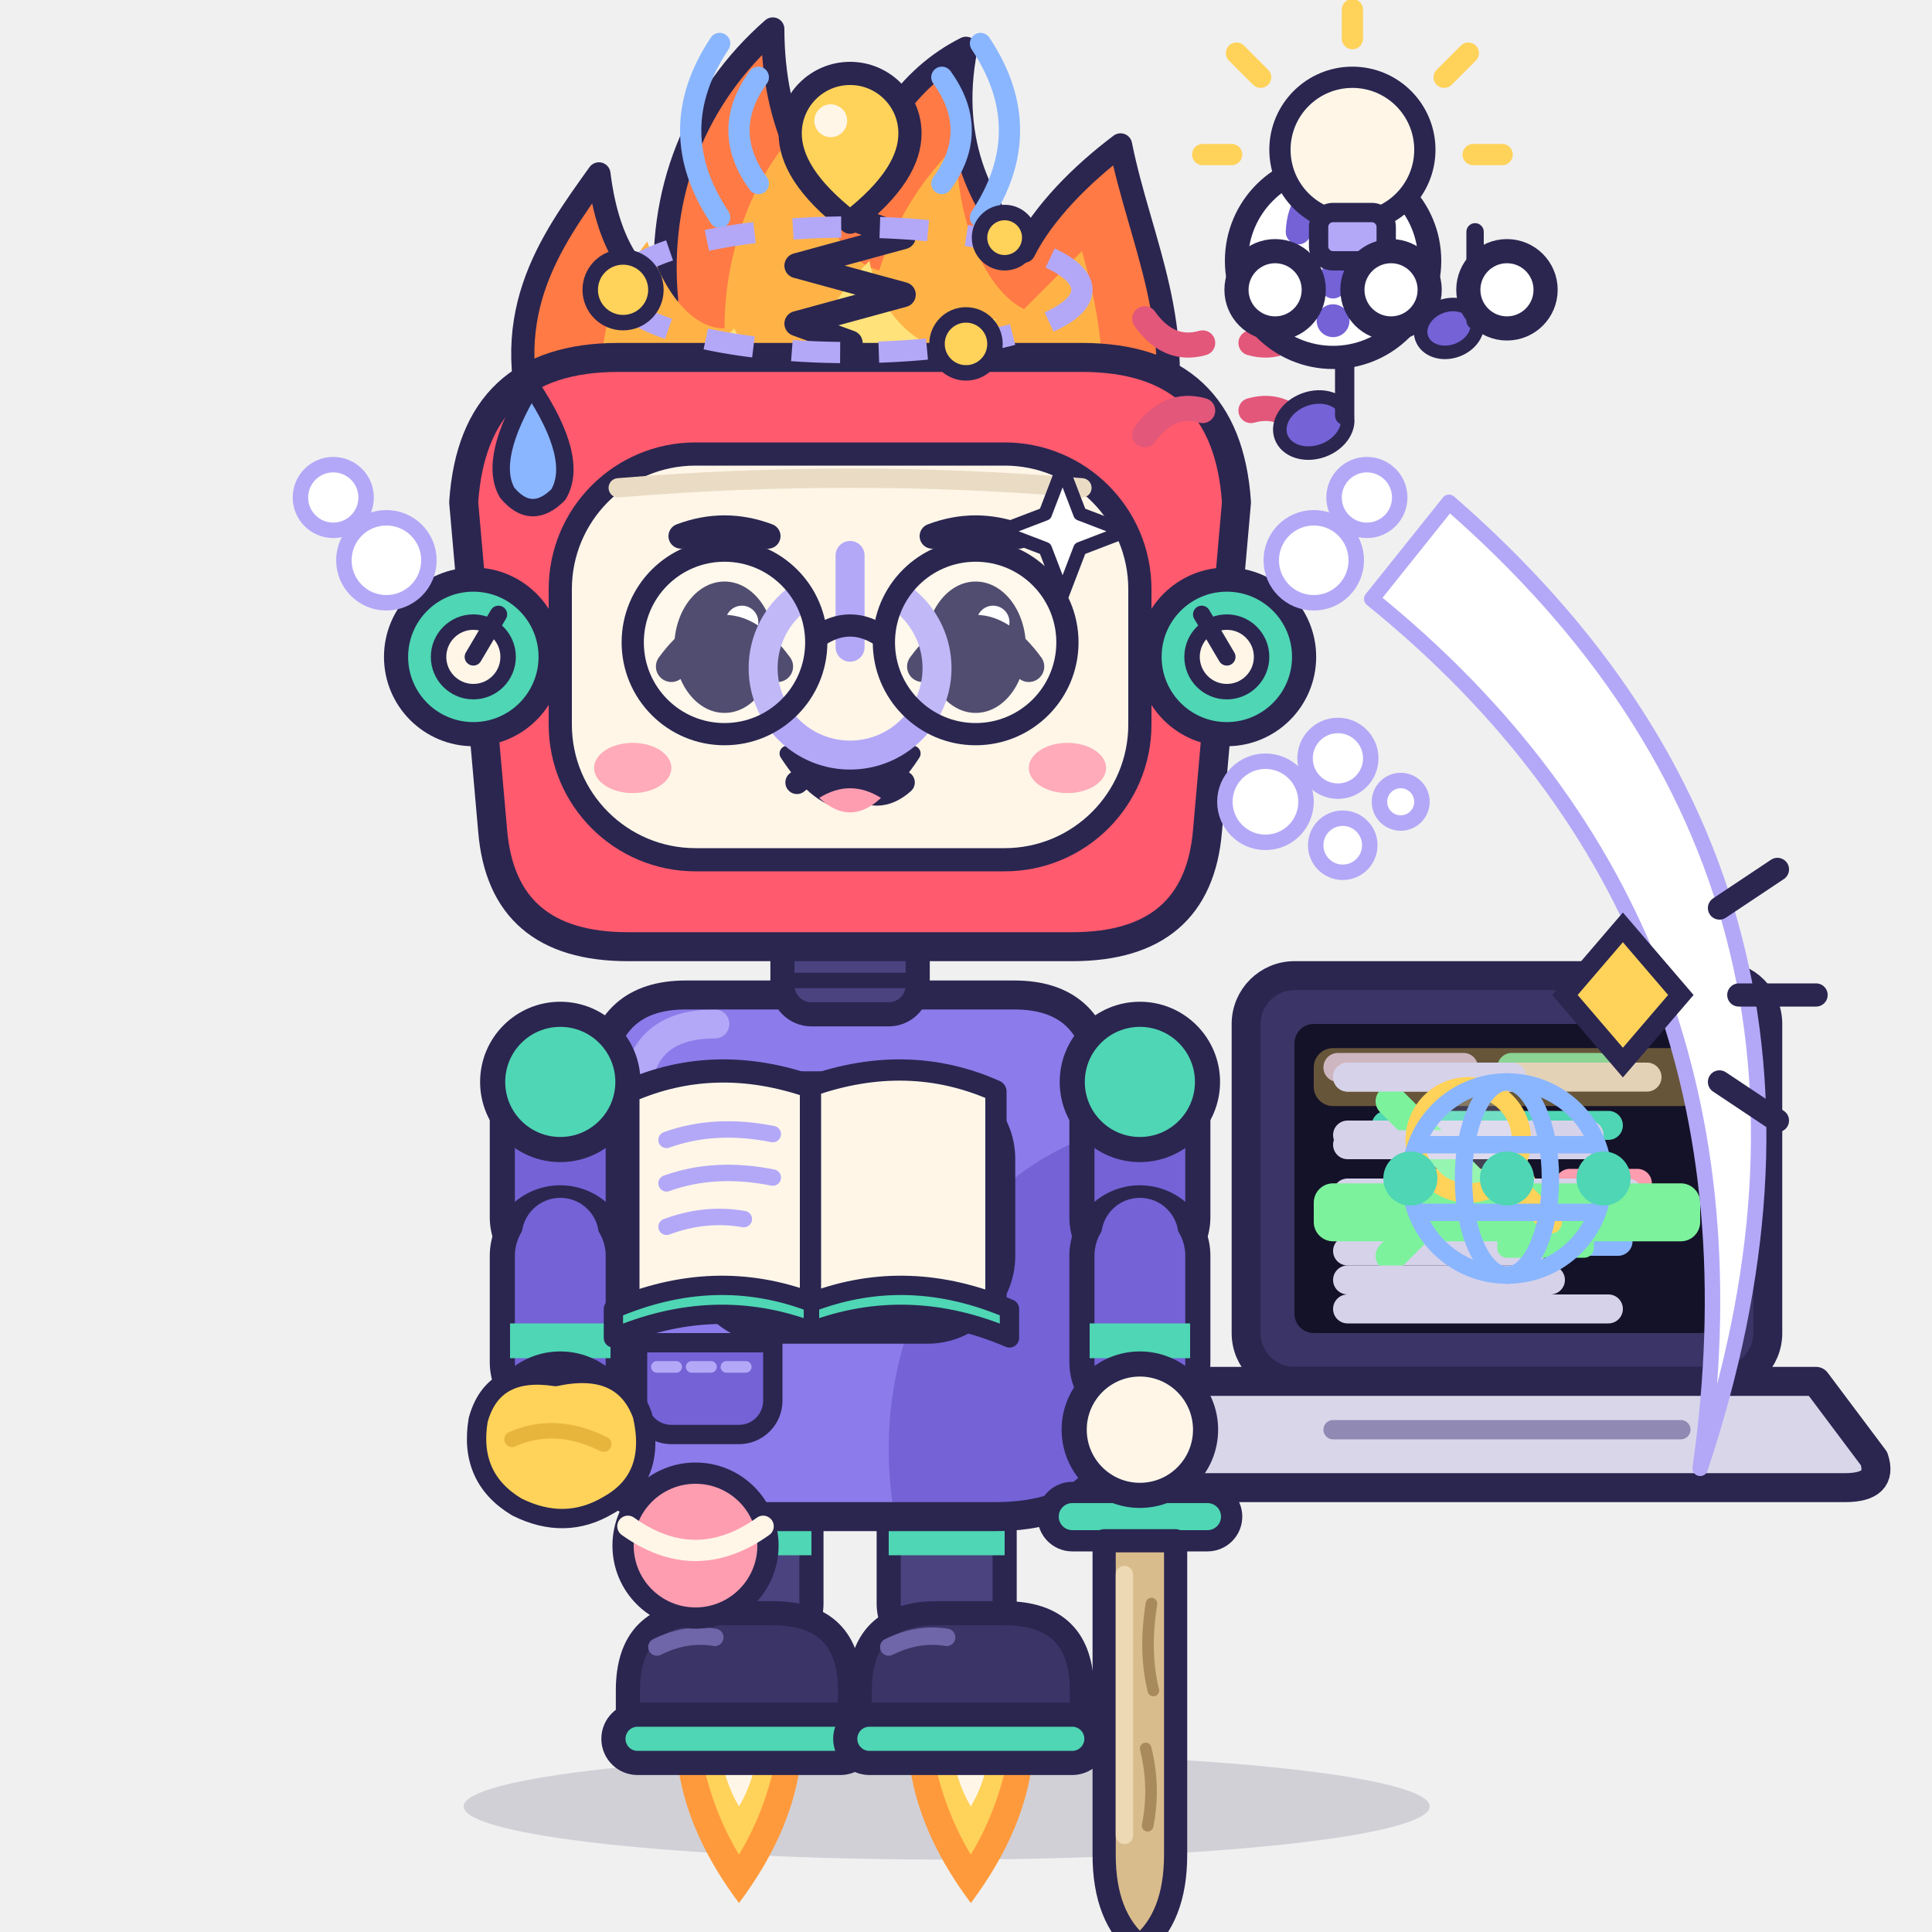
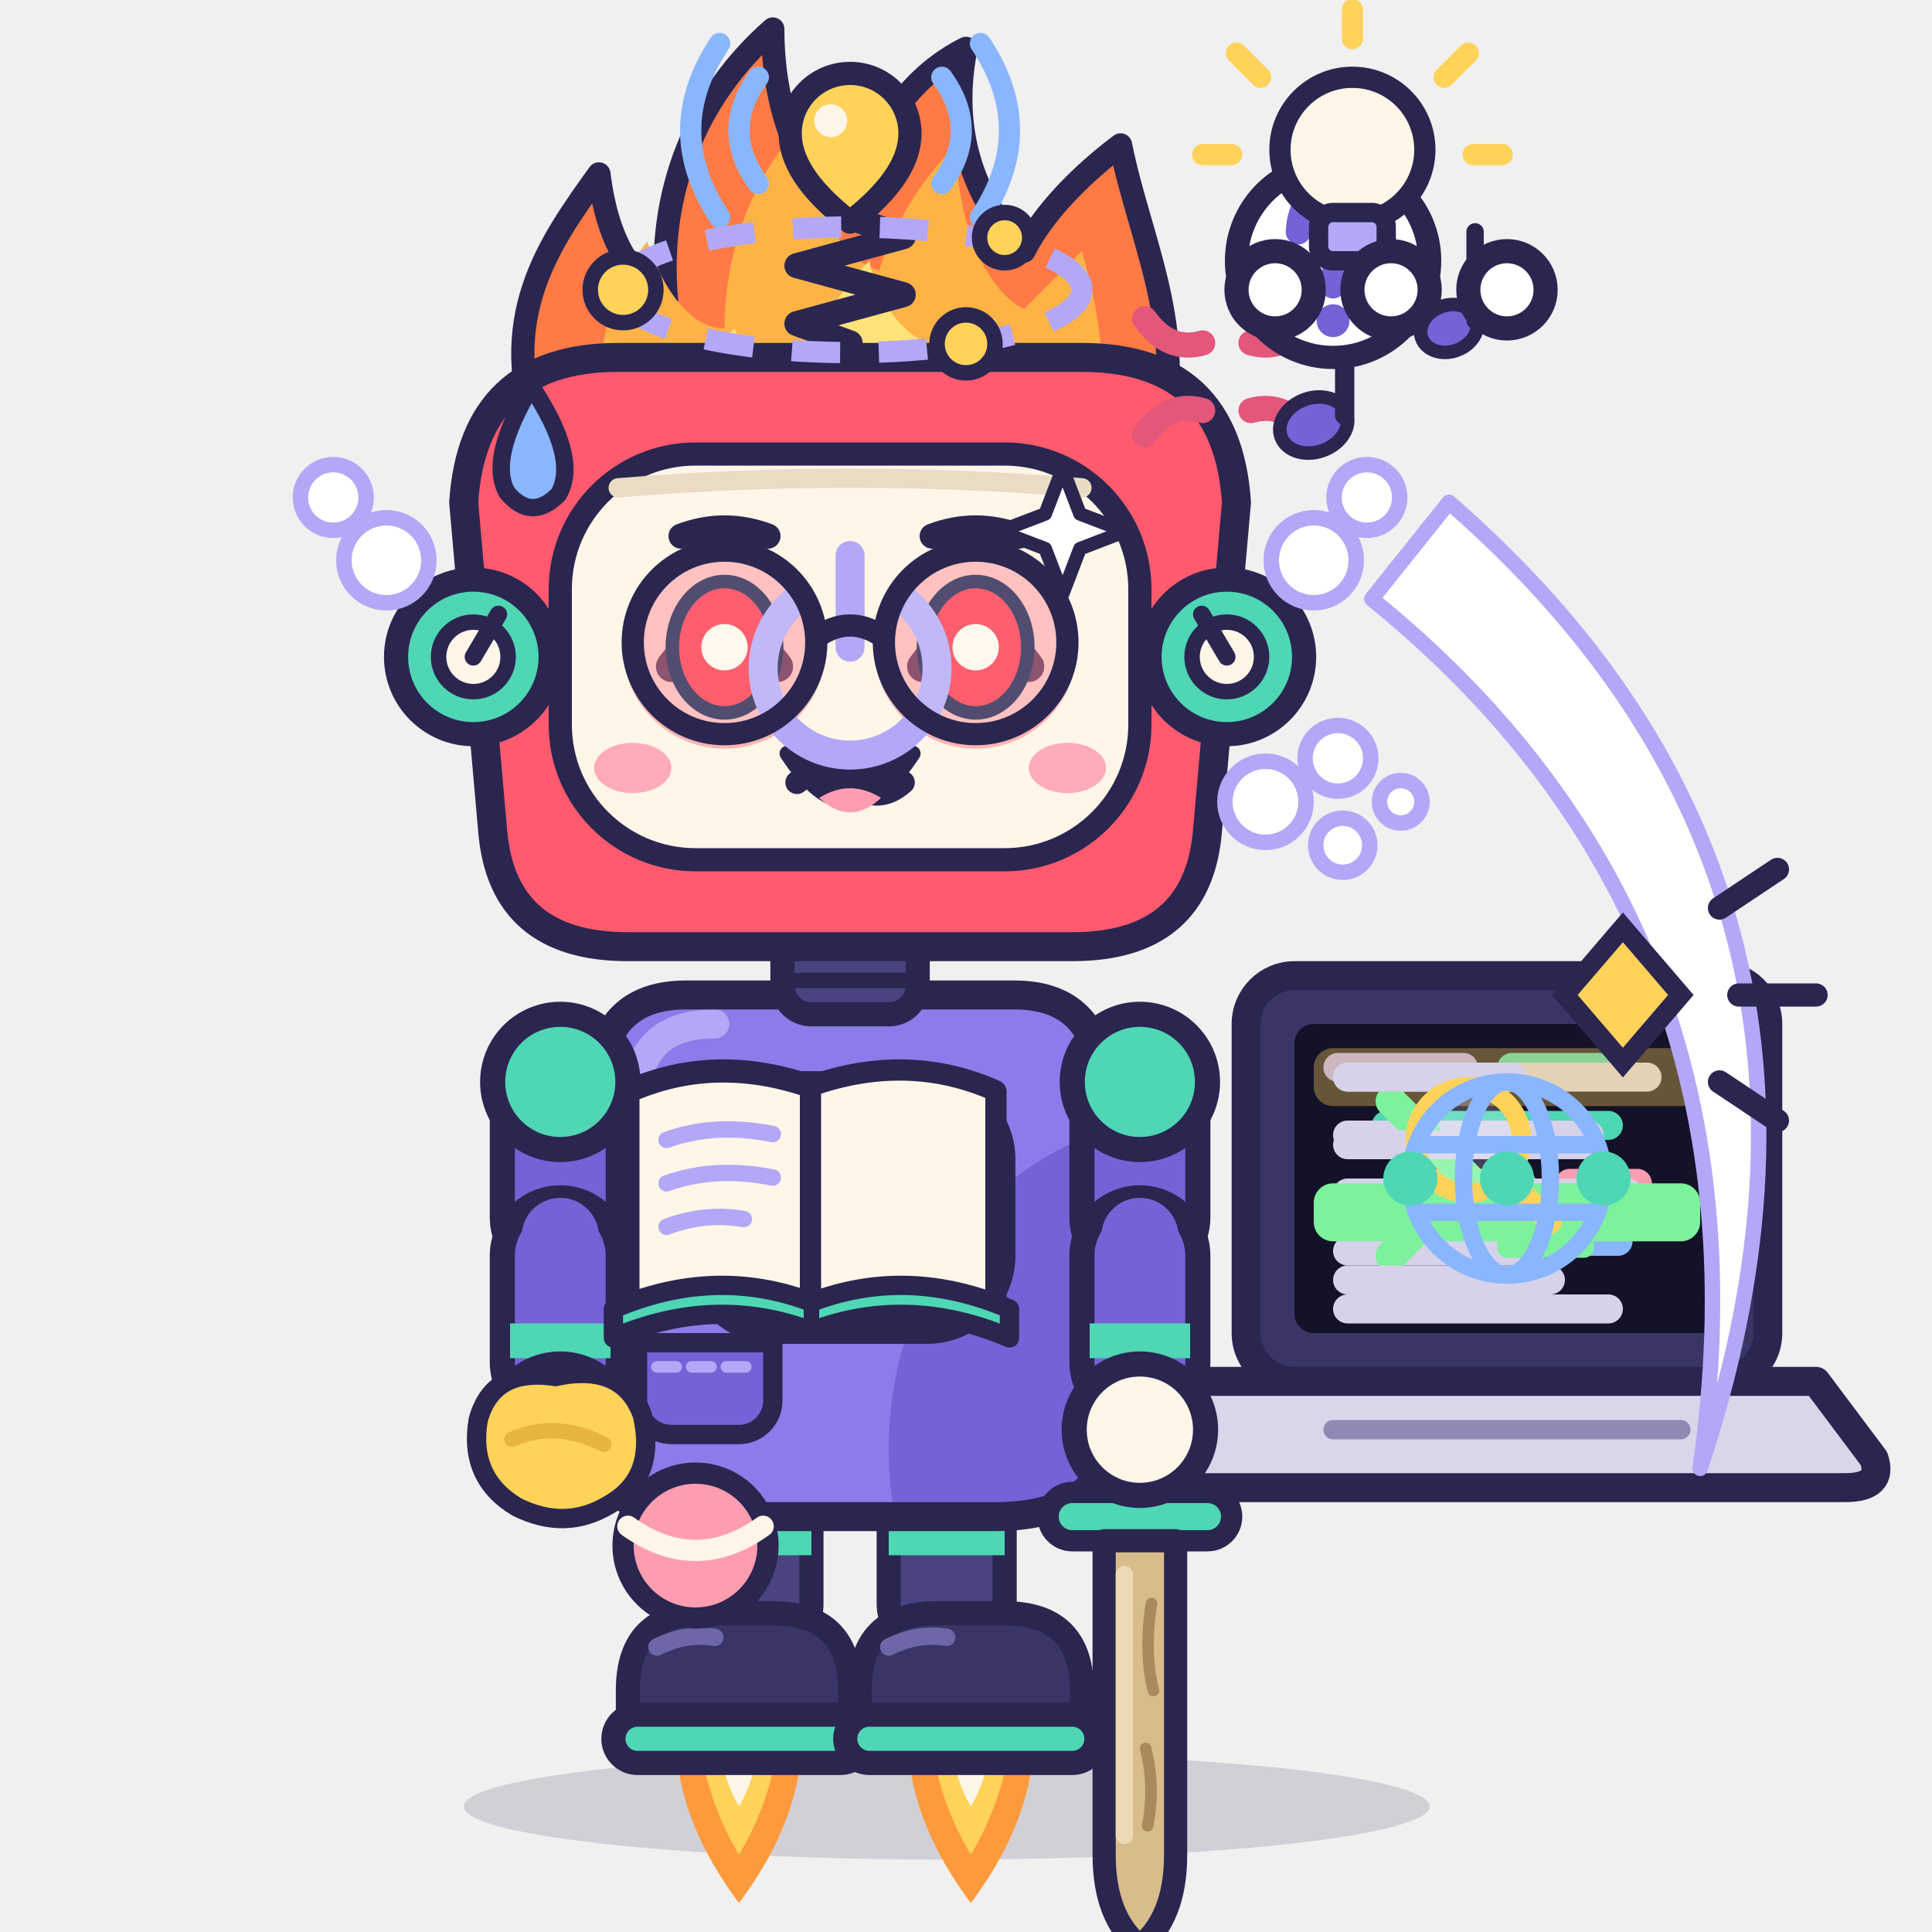
<svg xmlns="http://www.w3.org/2000/svg" viewBox="0 0 200 200" class="rb" role="img" aria-label="A small lilac robot with a laptop">
  <defs>
    <clipPath id="rb-screen-clip">
      <rect x="134" y="106" width="44" height="32" rx="2" />
    </clipPath>
    <clipPath id="rb-head-clip">
      <path d="M64 37 H112 Q127 37 128 52 L125 86 Q124 98 111 98 H65 Q52 98 51 86 L48 52 Q49 37 64 37 Z" />
    </clipPath>
    <clipPath id="rb-body-clip">
      <path d="M71 103 H105 Q113 103 114 111 L116 143 Q117 157 103 157 H73 Q59 157 60 143 L62 111 Q63 103 71 103 Z" />
    </clipPath>
  </defs>
  <ellipse class="rb-shadow" data-nohit="" cx="98" cy="187" rx="50" ry="5.5" fill="#2A2650" opacity=".16" />
  <g class="rb-fly">
    <g class="rb-float">
      <g class="rb-react">
        <g class="rb-figure">
          <g class="rb-legs">
            <g class="rb-leg rb-leg-l">
              <g class="rb-flame rb-flame-l" data-nohit="">
                <g class="rb-flicker">
                  <path d="M70 181 Q70.5 189 76.5 197 Q82.5 189 83 181 Z" fill="#FF9A3C" />
                  <path d="M72.5 181 Q73.5 187 76.5 192 Q79.5 187 80.5 181 Z" fill="#FFD25A" />
                  <path d="M74.5 181 Q75 184.5 76.5 187 Q78 184.5 78.5 181 Z" fill="#FFF6E8" />
                </g>
              </g>
              <rect x="72" y="146" width="12" height="25" rx="5" fill="#4A4380" stroke="#2A2650" stroke-width="2.5" />
              <rect x="72" y="157" width="12" height="4" fill="#4FD6B4" />
              <path d="M65 181 V175 Q65 167 73 167 H80 Q88 167 88 175 V181 Z" fill="#3A3566" stroke="#2A2650" stroke-width="2.5" stroke-linejoin="round" />
              <rect x="63.5" y="177.5" width="26" height="5" rx="2.5" fill="#4FD6B4" stroke="#2A2650" stroke-width="2.5" />
              <path d="M68 170.5 Q71 169 74 169.5" fill="none" stroke="#6E66A8" stroke-width="1.8" stroke-linecap="round" />
            </g>
            <g class="rb-leg rb-leg-r">
              <g class="rb-flame rb-flame-r" data-nohit="">
                <g class="rb-flicker">
                  <path d="M94 181 Q94.5 189 100.5 197 Q106.5 189 107 181 Z" fill="#FF9A3C" />
                  <path d="M96.5 181 Q97.5 187 100.5 192 Q103.5 187 104.5 181 Z" fill="#FFD25A" />
                  <path d="M98.5 181 Q99 184.5 100.5 187 Q102 184.5 102.5 181 Z" fill="#FFF6E8" />
                </g>
              </g>
              <rect x="92" y="146" width="12" height="25" rx="5" fill="#4A4380" stroke="#2A2650" stroke-width="2.5" />
              <rect x="92" y="157" width="12" height="4" fill="#4FD6B4" />
              <path d="M89 181 V175 Q89 167 97 167 H104 Q112 167 112 175 V181 Z" fill="#3A3566" stroke="#2A2650" stroke-width="2.5" stroke-linejoin="round" />
              <rect x="87.5" y="177.5" width="26" height="5" rx="2.5" fill="#4FD6B4" stroke="#2A2650" stroke-width="2.5" />
              <path d="M92 170.5 Q95 169 98 169.5" fill="none" stroke="#6E66A8" stroke-width="1.8" stroke-linecap="round" />
            </g>
          </g>
          <g class="rb-torso">
            <g class="rb-body">
              <path d="M71 103 H105 Q113 103 114 111 L116 143 Q117 157 103 157 H73 Q59 157 60 143 L62 111 Q63 103 71 103 Z" fill="#8C7BEA" />
              <g clip-path="url(#rb-body-clip)">
                <ellipse cx="122" cy="150" rx="30" ry="34" fill="#7462D6" />
                <path d="M66 112 Q67 106 74 106" fill="none" stroke="#B3A8F7" stroke-width="3" stroke-linecap="round" />
              </g>
              <path d="M71 103 H105 Q113 103 114 111 L116 143 Q117 157 103 157 H73 Q59 157 60 143 L62 111 Q63 103 71 103 Z" fill="none" stroke="#2A2650" stroke-width="3" stroke-linejoin="round" />
              <rect x="72" y="112" width="32" height="26" rx="8" fill="#FFF6E8" stroke="#2A2650" stroke-width="2.2" />
              <rect x="76" y="117.5" width="24" height="12" rx="6" fill="#2A2650" />
              <circle class="rb-led" cx="82.2" cy="123.5" r="3.6" fill="#FFD25A" />
              <g class="rb-meter" fill="#4FD6B4">
                <rect x="87.5" y="124.5" width="2.6" height="3" rx="1" />
                <rect x="91.6" y="122.5" width="2.6" height="5" rx="1" />
                <rect x="95.7" y="120.5" width="2.6" height="7" rx="1" />
              </g>
              <path d="M78 133.5 H98" stroke="#E2D5BE" stroke-width="2" stroke-linecap="round" />
+               <g class="rb-hatch" data-nohit="">
+                 <rect x="73.5" y="113.5" width="29" height="23" rx="7" fill="#141228" />
+                 <g class="rb-hatch-missile">
+                   <rect x="83" y="119" width="10" height="17" rx="4" fill="#EDEAF7" stroke="#2A2650" stroke-width="1.6" />
+                   <path d="M83 123 Q83 114.5 88 112.5 Q93 114.5 93 123 Z" fill="#FF5A6E" stroke="#2A2650" stroke-width="1.6" stroke-linejoin="round" />
+                 </g>
+                 <circle data-launch="" cx="88" cy="116" r="2" fill="#FFD25A" opacity="0" />
+                 <g class="rb-hatch-door">
+                   <rect x="72" y="112" width="32" height="26" rx="8" fill="#FFF6E8" stroke="#2A2650" stroke-width="2.2" />
+                   <path d="M80 125 H96" stroke="#E2D5BE" stroke-width="2" stroke-linecap="round" />
+                 </g>
+               </g>
              <path class="rb-pocket" d="M66 139 H80 V145 A3.5 3.5 0 0 1 76.5 148.5 H69.5 A3.5 3.5 0 0 1 66 145 Z" fill="#7462D6" stroke="#2A2650" stroke-width="2" stroke-linejoin="round" />
              <path d="M68 141.5 H78" stroke="#B3A8F7" stroke-width="1.2" stroke-dasharray="2 1.6" stroke-linecap="round" />
            </g>
            <rect class="rb-neck" x="81" y="93" width="14" height="12" rx="3" fill="#4A4380" stroke="#2A2650" stroke-width="2.5" />
            <path d="M82 98 H94 M82 101.5 H94" stroke="#2A2650" stroke-width="1.6" />
            <g class="rb-head">
              <g class="rb-blaze" data-nohit="">
                <path class="rb-blaze-outer" d="M56 46 C51 33 57 25 62 18 C63 26 66 29 69 31 C68 20 72 10 80 3 C80 13 84 20 88 22 C90 14 94 8 100 5 C98 15 102 22 106 26 C108 22 112 18 116 15 C118 25 123 34 120 46 Z" fill="#FF7A45" stroke="#2A2650" stroke-width="2.4" stroke-linejoin="round" />
                <path class="rb-blaze-mid" d="M63 46 C61 37 63 30 67 25 C69 31 72 34 75 34 C75 26 78 18 83 13 C84 21 87 27 91 28 C93 22 96 18 99 15 C99 23 102 30 106 32 C108 30 110 28 112 26 C114 33 115 40 113 46 Z" fill="#FFB347" />
                <path class="rb-blaze-core" d="M72 46 C71 41 73 37 76 34 C78 38 81 39 84 38 C85 33 87 30 90 27 C91 32 94 35 97 36 C99 35 101 34 103 33 C104 38 104 42 103 46 Z" fill="#FFE27A" />
              </g>
              <g class="rb-antenna">
                <path d="M88 39 V35.5 L82.5 33.5 L93.5 30.5 L82.5 27.5 L93.5 24.5 L88 22.5" fill="none" stroke="#2A2650" stroke-width="2.6" stroke-linecap="round" stroke-linejoin="round" />
                <path class="rb-antenna-ball" d="M88 23 C83.5 19.5 81.8 16.5 81.8 13.8 A6.2 6.2 0 1 1 94.2 13.8 C94.2 16.5 92.5 19.5 88 23 Z" fill="#FFD25A" stroke="#2A2650" stroke-width="2.4" stroke-linejoin="round" />
                <circle cx="86" cy="12.5" r="1.7" fill="#FFF6E8" />
                <g class="rb-signal" data-nohit="" fill="none" stroke="#8AB6FF" stroke-width="2.2" stroke-linecap="round">
                  <path class="rb-wave-1" d="M97.5 8 Q101.5 13.5 97.5 19 M78.5 8 Q74.5 13.5 78.5 19" />
                  <path class="rb-wave-2" d="M101.5 4.5 Q107.5 13.5 101.5 22.5 M74.5 4.5 Q68.5 13.5 74.5 22.5" />
                </g>
              </g>
              <path d="M64 37 H112 Q127 37 128 52 L125 86 Q124 98 111 98 H65 Q52 98 51 86 L48 52 Q49 37 64 37 Z" fill="#8C7BEA" />
              <g clip-path="url(#rb-head-clip)">
                <ellipse cx="134" cy="92" rx="34" ry="34" fill="#7462D6" />
                <path d="M56 50 Q57 42 66 41.5 H84" fill="none" stroke="#B3A8F7" stroke-width="3.2" stroke-linecap="round" />
              </g>
              <path class="rb-fume" data-nohit="" d="M64 37 H112 Q127 37 128 52 L125 86 Q124 98 111 98 H65 Q52 98 51 86 L48 52 Q49 37 64 37 Z" fill="#FF5A6E" />
              <path d="M64 37 H112 Q127 37 128 52 L125 86 Q124 98 111 98 H65 Q52 98 51 86 L48 52 Q49 37 64 37 Z" fill="none" stroke="#2A2650" stroke-width="3" stroke-linejoin="round" />
              <rect class="rb-visor" x="58" y="47" width="60" height="42" rx="14" fill="#FFF6E8" stroke="#2A2650" stroke-width="2.4" />
              <path d="M64 50.5 Q88 48.5 112 50.5" fill="none" stroke="#EADCC4" stroke-width="2" stroke-linecap="round" />
              <g class="rb-face">
                <g class="rb-brows" fill="none" stroke="#2A2650" stroke-width="2.6" stroke-linecap="round">
                  <path class="rb-brow rb-brow-l" d="M70.5 55.5 Q75 53.8 79.5 55.5" />
                  <path class="rb-brow rb-brow-r" d="M96.5 55.5 Q101 53.8 105.5 55.5" />
                </g>
                <g class="rb-look">
                  <g class="rb-eyes">
                    <ellipse cx="75" cy="67" rx="5.2" ry="6.8" fill="#2A2650" />
                    <ellipse cx="101" cy="67" rx="5.2" ry="6.8" fill="#2A2650" />
                    <circle cx="76.8" cy="64.4" r="1.7" fill="#FFFFFF" />
                    <circle cx="102.8" cy="64.4" r="1.7" fill="#FFFFFF" />
                  </g>
                  <g class="rb-eyes-happy" fill="none" stroke="#2A2650" stroke-width="3.2" stroke-linecap="round">
                    <path d="M69.5 69 Q75 61.5 80.5 69" />
                    <path d="M95.5 69 Q101 61.5 106.5 69" />
+                   </g>
+                   <g class="rb-laser" data-nohit="">
+                     <circle class="rb-laser-halo" cx="75" cy="67" r="10.5" fill="#FF3B4E" opacity=".35" />
+                     <circle class="rb-laser-halo" cx="101" cy="67" r="10.5" fill="#FF3B4E" opacity=".35" />
+                     <ellipse data-eye="" cx="75" cy="67" rx="5.4" ry="6.8" fill="#FF3B4E" stroke="#2A2650" stroke-width="1.4" />
+                     <ellipse data-eye="" cx="101" cy="67" rx="5.4" ry="6.8" fill="#FF3B4E" stroke="#2A2650" stroke-width="1.4" />
+                     <circle cx="75" cy="67" r="2.4" fill="#FFF6E8" />
+                     <circle cx="101" cy="67" r="2.4" fill="#FFF6E8" />
                  </g>
                </g>
                <path class="rb-mouth" d="M83 79 Q88 83.5 93 79" fill="none" stroke="#2A2650" stroke-width="2.6" stroke-linecap="round" />
                <ellipse class="rb-mouth-o" cx="88" cy="80.5" rx="2.4" ry="2.9" fill="#2A2650" />
                <path class="rb-mouth-worry" d="M82.5 81 Q85.2 78.6 88 81 Q90.8 83.4 93.5 81" fill="none" stroke="#2A2650" stroke-width="2.4" stroke-linecap="round" stroke-linejoin="round" />
                <g class="rb-mouth-grin">
                  <path d="M81.5 78 Q88 88 94.5 78 Z" fill="#2A2650" stroke="#2A2650" stroke-width="1.6" stroke-linejoin="round" />
                  <path d="M84.8 82.6 Q88 80.6 91.2 82.6 Q88 85.6 84.8 82.6 Z" fill="#FF9DB0" />
                </g>
                <ellipse class="rb-cheek" cx="65.5" cy="79.5" rx="4" ry="2.6" fill="#FF9DB0" opacity=".85" />
                <ellipse class="rb-cheek" cx="110.5" cy="79.5" rx="4" ry="2.6" fill="#FF9DB0" opacity=".85" />
              </g>
              <g class="rb-power" data-nohit="" fill="none" stroke="#B3A8F7" stroke-width="3" stroke-linecap="round">
                <path d="M82.3 62.2 A9 9 0 1 0 93.7 62.2" />
                <path d="M88 57.5 V67" />
              </g>
              <path class="rb-shine" data-nohit="" d="M110 48.5 L111.8 53.2 L116.5 55 L111.8 56.8 L110 61.5 L108.2 56.8 L103.5 55 L108.2 53.2 Z" fill="#FFFFFF" stroke="#2A2650" stroke-width="1.4" stroke-linejoin="round" />
              <g class="rb-puff" data-nohit="" fill="#FFFFFF" stroke="#B3A8F7" stroke-width="1.6">
                <circle cx="131" cy="83" r="4.2" />
                <circle cx="138.5" cy="78.5" r="3.4" />
                <circle cx="139" cy="87.5" r="2.8" />
                <circle cx="145" cy="83" r="2.2" />
              </g>
              <g class="rb-ear">
                <circle cx="49" cy="68" r="8" fill="#4FD6B4" stroke="#2A2650" stroke-width="2.5" />
                <circle cx="49" cy="68" r="3.6" fill="#FFF6E8" stroke="#2A2650" stroke-width="1.6" />
                <path class="rb-dial rb-dial-l" d="M49 68 L51.6 63.6" stroke="#2A2650" stroke-width="1.8" stroke-linecap="round" />
              </g>
              <g class="rb-ear">
                <circle cx="127" cy="68" r="8" fill="#4FD6B4" stroke="#2A2650" stroke-width="2.5" />
                <circle cx="127" cy="68" r="3.6" fill="#FFF6E8" stroke="#2A2650" stroke-width="1.6" />
                <path class="rb-dial rb-dial-r" d="M127 68 L124.4 63.6" stroke="#2A2650" stroke-width="1.8" stroke-linecap="round" />
              </g>
              <g class="rb-glasses" data-nohit="" fill="none" stroke="#2A2650" stroke-width="2.3">
                <circle cx="75" cy="66.5" r="9.5" fill="#FFFFFF" fill-opacity=".18" />
                <circle cx="101" cy="66.5" r="9.5" fill="#FFFFFF" fill-opacity=".18" />
                <path d="M84.5 66 Q88 63.5 91.5 66" />
              </g>
              <path class="rb-sweat" data-nohit="" d="M55 40 Q50.5 47.5 52.5 51 Q55 54 57.8 51.2 Q60 47.5 55 40 Z" fill="#8AB6FF" stroke="#2A2650" stroke-width="1.8" stroke-linejoin="round" />
              <g class="rb-anger" data-nohit="" fill="none" stroke="#E2577A" stroke-width="2.6" stroke-linecap="round">
                <path d="M118.5 33 Q121 36.5 124.5 35.5" />
                <path d="M129.5 35.5 Q133 36.5 135.5 33" />
                <path d="M118.5 45 Q121 41.5 124.5 42.5" />
                <path d="M129.5 42.5 Q133 41.5 135.5 45" />
              </g>
              <g class="rb-steam" data-nohit="" fill="#FFFFFF" stroke="#B3A8F7" stroke-width="1.6">
                <g class="rb-steam-l">
                  <circle cx="40" cy="58" r="4.4" />
                  <circle cx="34.5" cy="51.5" r="3.4" />
                </g>
                <g class="rb-steam-r">
                  <circle cx="136" cy="58" r="4.4" />
                  <circle cx="141.5" cy="51.5" r="3.4" />
                </g>
              </g>
              <g class="rb-dizzy" data-nohit="">
                <ellipse cx="88" cy="30" rx="24" ry="6.5" fill="none" stroke="#B3A8F7" stroke-width="2.2" stroke-dasharray="5 4" />
                <g class="rb-dizzy-dots" fill="#FFD25A" stroke="#2A2650" stroke-width="1.6">
                  <circle cx="64.5" cy="30" r="3.4" />
                  <circle cx="100" cy="35.6" r="3" />
                  <circle cx="104" cy="24.6" r="2.6" />
                </g>
              </g>
              <g class="rb-notes" data-nohit="" fill="#7462D6" stroke="#2A2650" stroke-width="1.4">
                <g class="rb-note-1">
                  <ellipse cx="136" cy="44" rx="3.6" ry="2.8" transform="rotate(-20 136 44)" />
                  <path d="M139.2 43 V31.5 L145 33.5" fill="none" stroke="#2A2650" stroke-width="2" stroke-linecap="round" stroke-linejoin="round" />
                </g>
                <g class="rb-note-2">
                  <ellipse cx="150" cy="34" rx="3" ry="2.4" transform="rotate(-20 150 34)" />
                  <path d="M152.7 33.2 V24" fill="none" stroke="#2A2650" stroke-width="1.8" stroke-linecap="round" />
                </g>
              </g>
              <g class="rb-question" data-nohit="">
                <circle cx="138" cy="27" r="10" fill="#FFFFFF" stroke="#2A2650" stroke-width="2.4" />
                <path d="M134.4 24 Q134.6 19.8 138.2 19.8 Q141.8 19.8 141.8 23.4 Q141.8 26 138.6 27.4 Q138 27.8 138 29.6" fill="none" stroke="#7462D6" stroke-width="2.6" stroke-linecap="round" stroke-linejoin="round" />
                <circle cx="138" cy="33.2" r="1.7" fill="#7462D6" />
              </g>
            </g>
            <g class="rb-arm rb-arm-back">
              <rect x="52" y="106" width="12" height="26" rx="6" fill="#7462D6" stroke="#2A2650" stroke-width="2.6" />
              <g class="rb-forearm rb-forearm-back">
                <rect x="52" y="124" width="12" height="23" rx="6" fill="#7462D6" stroke="#2A2650" stroke-width="2.6" />
                <rect x="52.8" y="137" width="10.4" height="3.6" fill="#4FD6B4" />
                <circle cx="58" cy="128" r="4" fill="#7462D6" />
                <circle cx="58" cy="148" r="6.8" fill="#FFF6E8" stroke="#2A2650" stroke-width="2.6" />
                <g class="rb-cloth" data-nohit="">
                  <path d="M49.5 147 Q51 141.5 57.5 142.5 Q64.5 141 66.5 146.5 Q68 153 63 155.8 Q58.5 158.5 53.5 156 Q48.5 153 49.5 147 Z" fill="#FFD25A" stroke="#2A2650" stroke-width="2" stroke-linejoin="round" />
                  <path d="M53 149 Q57.5 147 62.5 149.5" fill="none" stroke="#E8B53C" stroke-width="1.6" stroke-linecap="round" />
                </g>
              </g>
              <circle cx="58" cy="112" r="7" fill="#4FD6B4" stroke="#2A2650" stroke-width="2.6" />
            </g>
            <g class="rb-ball" data-nohit="">
              <circle cx="72" cy="160" r="7.5" fill="#FF9DB0" stroke="#2A2650" stroke-width="2.2" />
              <path d="M65 158 Q72 163 79 158" fill="none" stroke="#FFF6E8" stroke-width="2.2" stroke-linecap="round" />
            </g>
            <g class="rb-book" data-nohit="">
              <path d="M65 113 Q74 109 84 112.5 V136 Q74 132.5 65 136.5 Z" fill="#FFF6E8" stroke="#2A2650" stroke-width="2.4" stroke-linejoin="round" />
              <path d="M84 112.5 Q94 109 103 113 V136.5 Q94 132.5 84 136 Z" fill="#FFFFFF" stroke="#2A2650" stroke-width="2.4" stroke-linejoin="round" />
              <path d="M69 118 Q74 116.2 80 117.4 M69 122.5 Q74 120.7 80 121.9 M69 127 Q73 125.5 77 126.2 M88 117.4 Q94 116.2 99 118 M88 121.9 Q94 120.7 99 122.5" fill="none" stroke="#B3A8F7" stroke-width="1.7" stroke-linecap="round" />
              <path class="rb-book-page" d="M84 112.5 Q94 109 103 113 V136.5 Q94 132.5 84 136 Z" fill="#FFF6E8" stroke="#2A2650" stroke-width="2" stroke-linejoin="round" />
              <path d="M63.5 135.5 Q74 131 84 134.8 Q94 131 104.5 135.5 L104.5 138.5 Q94 134 84 137.8 Q74 134 63.5 138.5 Z" fill="#4FD6B4" stroke="#2A2650" stroke-width="2" stroke-linejoin="round" />
              <path d="M84 112.5 V137.6" stroke="#2A2650" stroke-width="1.6" />
            </g>
            <g class="rb-laptop">
              <g class="rb-lid">
                <rect x="129" y="101" width="54" height="42" rx="5" fill="#3A3566" stroke="#2A2650" stroke-width="3" />
                <rect x="134" y="106" width="44" height="32" rx="2" fill="#141228" />
                <g clip-path="url(#rb-screen-clip)" data-nohit="">
                  <g class="rb-code">
                    <rect x="137" y="109" width="16" height="3" rx="1.5" fill="#B3A8F7" />
                    <rect x="155" y="109" width="12" height="3" rx="1.5" fill="#4FD6B4" />
                    <rect x="142" y="115" width="26" height="3" rx="1.5" fill="#4FD6B4" />
                    <rect x="147" y="121" width="12" height="3" rx="1.5" fill="#FFD25A" />
                    <rect x="161" y="121" width="10" height="3" rx="1.5" fill="#FF9DB0" />
                    <rect x="147" y="127" width="22" height="3" rx="1.5" fill="#8AB6FF" />
                    <rect x="142" y="133" width="10" height="3" rx="1.5" fill="#FF9DB0" />
                    <rect x="137" y="139" width="6" height="3" rx="1.5" fill="#B3A8F7" />
                    <rect x="137" y="145" width="24" height="3" rx="1.5" fill="#4FD6B4" />
                    <rect x="142" y="151" width="16" height="3" rx="1.5" fill="#FFD25A" />
                    <rect x="137" y="157" width="16" height="3" rx="1.5" fill="#B3A8F7" />
                    <rect x="155" y="157" width="12" height="3" rx="1.5" fill="#4FD6B4" />
                    <rect x="142" y="163" width="26" height="3" rx="1.5" fill="#4FD6B4" />
                    <rect x="147" y="169" width="12" height="3" rx="1.5" fill="#FFD25A" />
                    <rect x="161" y="169" width="10" height="3" rx="1.5" fill="#FF9DB0" />
                    <rect x="147" y="175" width="22" height="3" rx="1.5" fill="#8AB6FF" />
                    <rect x="142" y="181" width="10" height="3" rx="1.5" fill="#FF9DB0" />
                    <rect x="137" y="187" width="6" height="3" rx="1.5" fill="#B3A8F7" />
                    <rect x="137" y="193" width="24" height="3" rx="1.5" fill="#4FD6B4" />
                    <rect x="142" y="199" width="16" height="3" rx="1.5" fill="#FFD25A" />
                  </g>
                  <g class="rb-page">
                    <rect x="138" y="110" width="34" height="3" rx="1.5" fill="#D6D2EA" />
                    <rect x="138" y="116" width="28" height="3" rx="1.5" fill="#D6D2EA" />
                    <rect x="138" y="122" width="32" height="3" rx="1.5" fill="#D6D2EA" />
                    <rect x="138" y="128" width="22" height="3" rx="1.5" fill="#D6D2EA" />
                    <rect x="138" y="134" width="30" height="3" rx="1.5" fill="#D6D2EA" />
                    <rect class="rb-highlight" x="136" y="108.5" width="40" height="6" rx="2" fill="#FFD25A" opacity=".35" />
                  </g>
                  <g class="rb-prompt">
                    <path d="M144 114 L152 122 L144 130" fill="none" stroke="#7CF29C" stroke-width="3.2" stroke-linecap="round" stroke-linejoin="round" />
                    <rect class="rb-cursor" x="155" y="127" width="10" height="3.2" rx="1" fill="#7CF29C" />
                  </g>
                  <g class="rb-find">
                    <rect x="138" y="110" width="20" height="3" rx="1.5" fill="#D6D2EA" />
                    <rect x="138" y="117" width="28" height="3" rx="1.5" fill="#D6D2EA" />
                    <rect x="138" y="124" width="16" height="3" rx="1.5" fill="#D6D2EA" />
                    <rect x="138" y="131" width="24" height="3" rx="1.5" fill="#D6D2EA" />
                    <rect class="rb-find-hit" x="136" y="122.5" width="40" height="6" rx="2" fill="#7CF29C" />
                    <g class="rb-lens">
                      <circle cx="152" cy="118" r="5.5" fill="#FFFFFF" fill-opacity=".2" stroke="#FFD25A" stroke-width="2" />
                      <path d="M156 122 L160.5 126.5" stroke="#FFD25A" stroke-width="2.4" stroke-linecap="round" />
                    </g>
                  </g>
                  <g class="rb-globe" fill="none" stroke="#8AB6FF" stroke-width="1.8">
                    <circle cx="156" cy="122" r="10" />
                    <ellipse class="rb-meridian" cx="156" cy="122" rx="4.5" ry="10" />
                    <path d="M146.5 118.5 H165.5 M146.5 125.5 H165.5" />
                  </g>
                  <g class="rb-spinner" fill="#4FD6B4">
                    <circle class="rb-dot rb-dot-1" cx="146" cy="122" r="2.8" />
                    <circle class="rb-dot rb-dot-2" cx="156" cy="122" r="2.8" />
                    <circle class="rb-dot rb-dot-3" cx="166" cy="122" r="2.8" />
                  </g>
                </g>
              </g>
              <path class="rb-base" d="M124 143 H188 L194 151 Q195 154 191 154 H121 Q117 154 118 151 Z" fill="#D9D6EA" stroke="#2A2650" stroke-width="3" stroke-linejoin="round" />
              <path d="M138 148 H174" stroke="#8F89B3" stroke-width="2" stroke-linecap="round" />
            </g>
            <g class="rb-arm rb-arm-front">
              <rect x="112" y="106" width="12" height="26" rx="6" fill="#7462D6" stroke="#2A2650" stroke-width="2.6" />
              <g class="rb-forearm rb-forearm-front">
                <rect x="112" y="124" width="12" height="23" rx="6" fill="#7462D6" stroke="#2A2650" stroke-width="2.6" />
                <rect x="112.8" y="137" width="10.4" height="3.6" fill="#4FD6B4" />
                <circle cx="118" cy="128" r="4" fill="#7462D6" />
                <g class="rb-sword" data-nohit="">
                  <rect x="115" y="141" width="6" height="14" rx="2" fill="#2A2650" />
                  <rect x="108.5" y="154.5" width="19" height="5" rx="2.5" fill="#4FD6B4" stroke="#2A2650" stroke-width="2.2" />
                  <path d="M114.3 159.5 H121.7 V192 Q121.7 198.5 118 201.5 Q114.3 198.5 114.3 192 Z" fill="#D9BC8C" stroke="#2A2650" stroke-width="2.4" stroke-linejoin="round" />
                  <path d="M116.4 163 V190" stroke="#EDD9B3" stroke-width="1.8" stroke-linecap="round" />
                  <path d="M119.2 166 Q118.4 171 119.4 175 M118.6 181 Q119.6 185 118.8 189" fill="none" stroke="#A98A5C" stroke-width="1.2" stroke-linecap="round" />
                </g>
                <circle cx="118" cy="148" r="6.8" fill="#FFF6E8" stroke="#2A2650" stroke-width="2.6" />
              </g>
              <circle cx="118" cy="112" r="7" fill="#4FD6B4" stroke="#2A2650" stroke-width="2.6" />
            </g>
          </g>
          <path class="rb-swoosh" data-nohit="" d="M150 52 Q196 92 176 152 Q184 96 142 62 Z" fill="#FFFFFF" stroke="#B3A8F7" stroke-width="1.6" stroke-linejoin="round" />
          <g class="rb-clang" data-nohit="">
            <path d="M168 96 L174 103 L168 110 L162 103 Z" fill="#FFD25A" stroke="#2A2650" stroke-width="2" />
            <path d="M178 94 L184 90 M180 103 H188 M178 112 L184 116" stroke="#2A2650" stroke-width="2.4" stroke-linecap="round" />
          </g>
          <g class="rb-bulb" data-nohit="">
            <g class="rb-bulb-rays" fill="none" stroke="#FFD25A" stroke-width="2.2" stroke-linecap="round">
              <path d="M140 4 V1 M149.5 8 L152 5.5 M130.5 8 L128 5.5 M152.5 16 H155.5 M127.5 16 H124.5" />
            </g>
            <circle class="rb-bulb-glass" cx="140" cy="15.5" r="7.5" fill="#FFF6E8" stroke="#2A2650" stroke-width="2.2" />
            <rect x="136.5" y="22" width="7" height="5" rx="1.5" fill="#B3A8F7" stroke="#2A2650" stroke-width="2" />
          </g>
          <g class="rb-thought" data-nohit="" fill="#FFFFFF" stroke="#2A2650" stroke-width="2.5">
            <circle class="rb-thought-dot rb-thought-1" cx="132" cy="30" r="4" />
            <circle class="rb-thought-dot rb-thought-2" cx="144" cy="30" r="4" />
            <circle class="rb-thought-dot rb-thought-3" cx="156" cy="30" r="4" />
          </g>
        </g>
      </g>
    </g>
  </g>
</svg>
